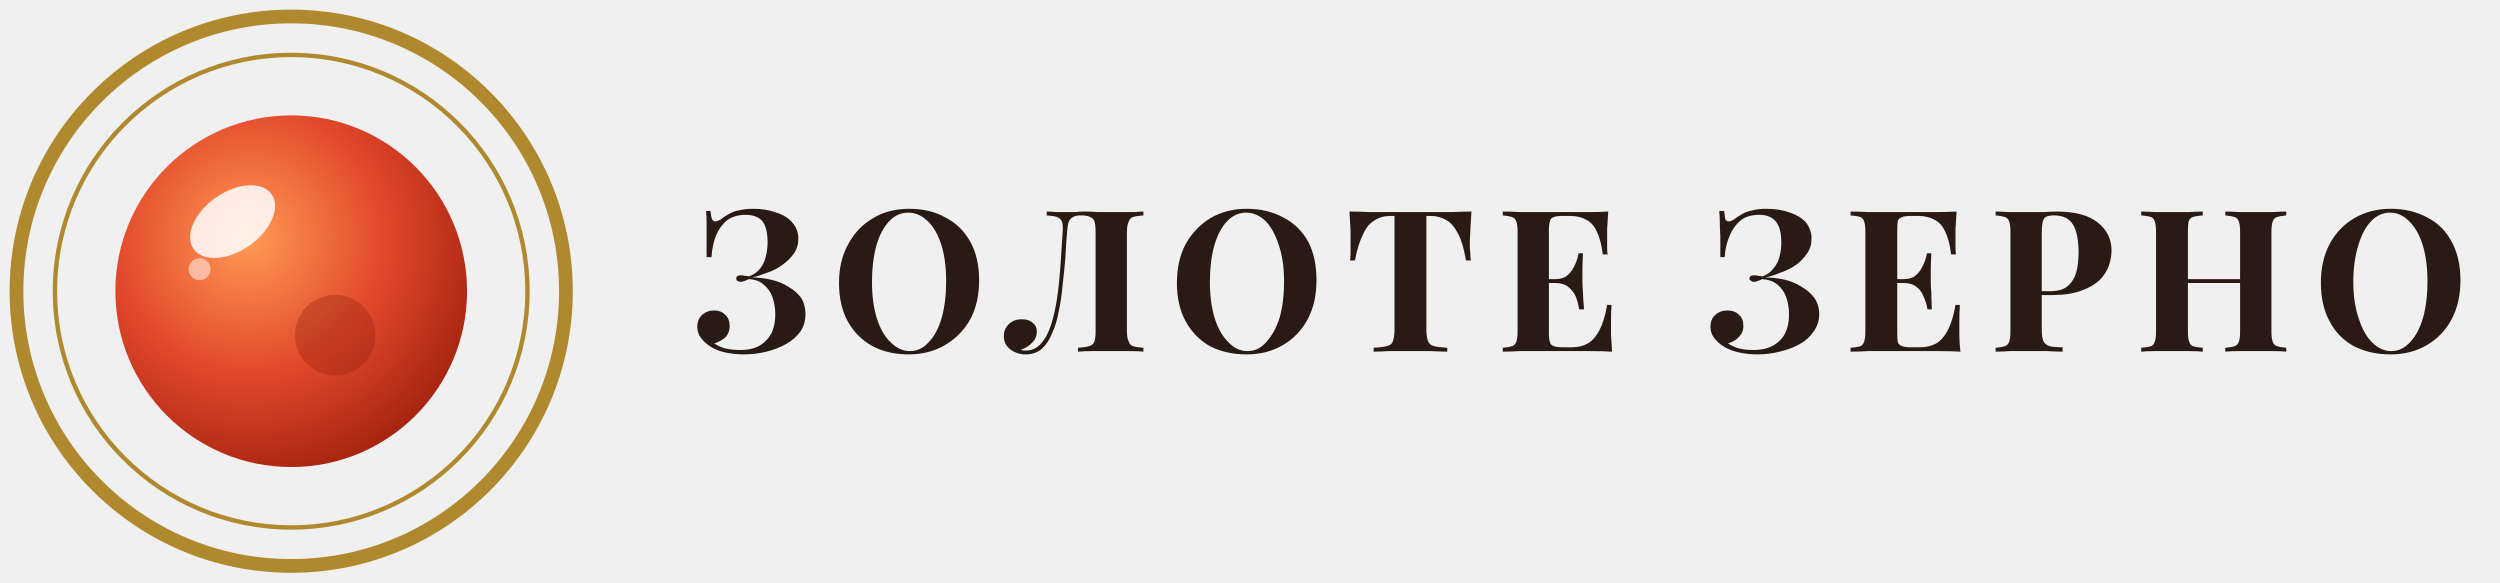
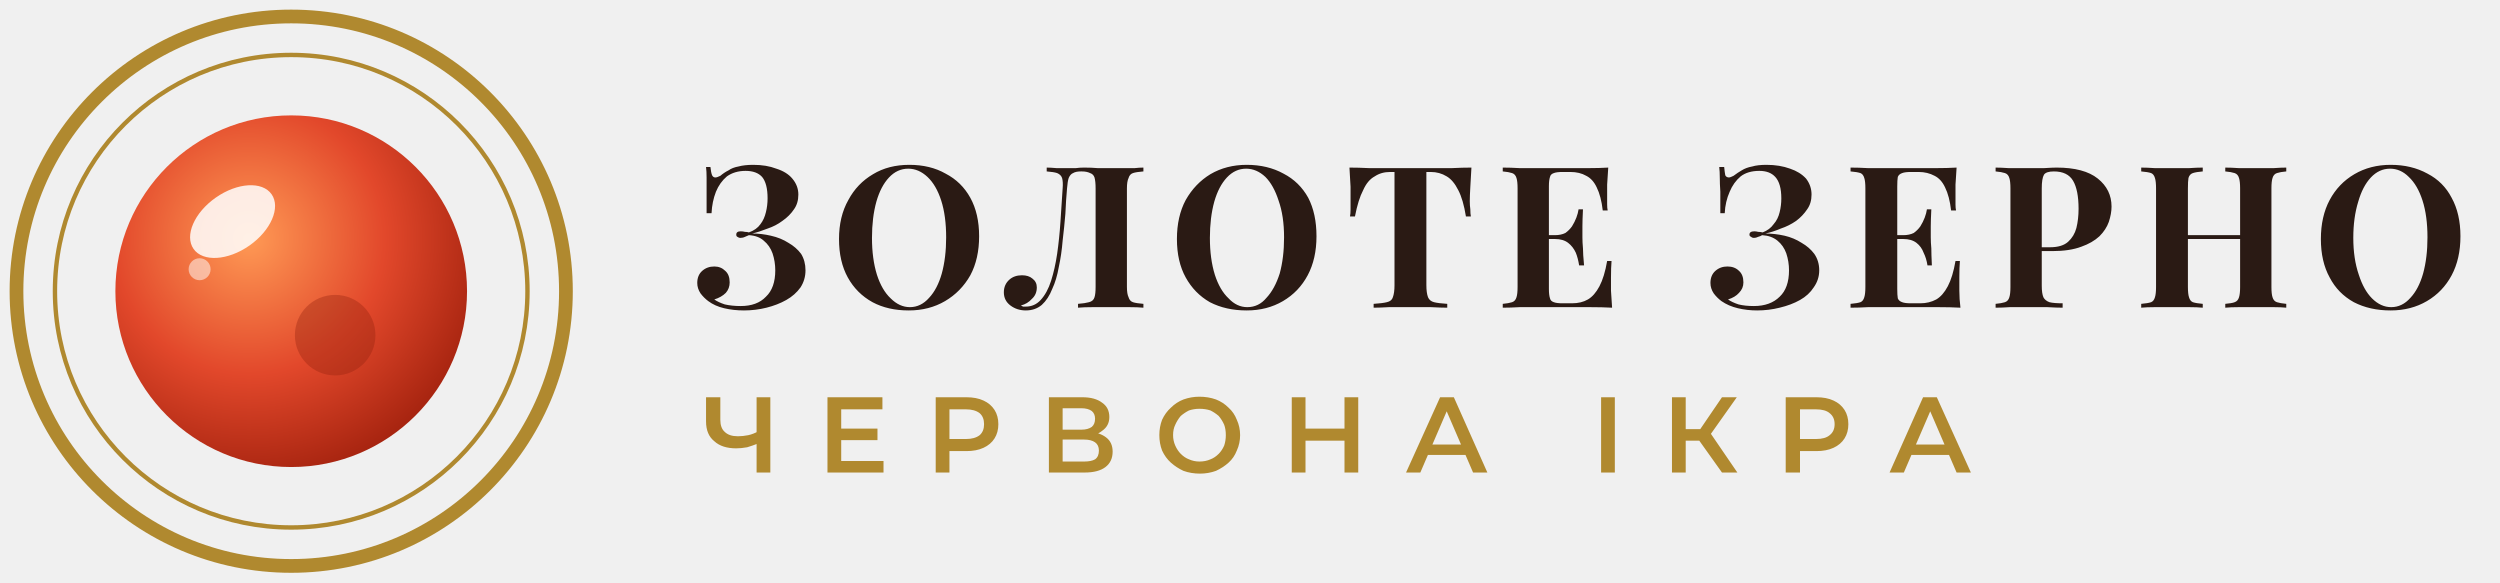
<svg xmlns="http://www.w3.org/2000/svg" viewBox="2 2 455 106" width="455" height="106">
  <defs>
    <radialGradient id="zg" cx="38%" cy="35%" r="70%">
      <stop offset="0" stop-color="#ff9a55" />
      <stop offset=".55" stop-color="#e2482b" />
      <stop offset="1" stop-color="#a5230f" />
    </radialGradient>
  </defs>
  <circle cx="55" cy="55" r="50" fill="none" stroke="#b0892f" stroke-width="2.5" />
  <circle cx="55" cy="55" r="43" fill="none" stroke="#b0892f" stroke-width=".8" />
  <circle cx="55" cy="55" r="32" fill="url(#zg)" />
  <circle cx="63.00" cy="63.00" r="7.33" fill="#8f1f0c" opacity=".35" />
  <ellipse cx="44.33" cy="42.33" rx="8.67" ry="5.33" fill="#fff" opacity=".85" transform="rotate(-35 44.33 42.33)" />
  <circle cx="38.33" cy="51.00" r="2.00" fill="#fff" opacity=".5" />
-   <path d="M139.1 40Q141.5 40 143.3 40.7Q145.2 41.3 146.2 42.5Q147.3 43.8 147.3 45.4Q147.3 47 146.5 48.1Q145.7 49.3 144.4 50.2Q143.2 51.1 141.7 51.6Q140.2 52.2 138.9 52.5Q140.6 52.5 142.3 52.9Q144.1 53.3 145.5 54.2Q146.9 55 147.8 56.2Q148.6 57.5 148.6 59.2Q148.6 60.9 147.7 62.3Q146.7 63.7 145.1 64.6Q143.5 65.5 141.5 66Q139.5 66.5 137.4 66.5Q135.5 66.5 133.8 66.1Q132.1 65.7 130.9 64.8Q130.1 64.2 129.5 63.4Q128.9 62.5 128.9 61.5Q128.9 60.1 129.8 59.3Q130.7 58.5 132 58.5Q133.2 58.5 134 59.3Q134.8 60 134.8 61.4Q134.8 62.5 134.1 63.3Q133.3 64.1 132 64.5Q132.7 65 133.9 65.4Q135.2 65.7 136.8 65.7Q139.8 65.7 141.4 64Q143.1 62.4 143.1 59.2Q143.1 57.6 142.6 56.1Q142.1 54.7 141 53.8Q140 52.9 138.3 52.8Q137.9 53 137.6 53.1Q137.2 53.3 136.7 53.3Q136.5 53.3 136.2 53.1Q136 53 136 52.7Q136 52.1 136.8 52.1Q137.2 52.1 137.6 52.2Q138 52.2 138.3 52.3Q139.7 51.8 140.4 50.8Q141.1 49.9 141.4 48.6Q141.7 47.4 141.7 46.1Q141.7 43.4 140.7 42.2Q139.7 41.1 137.7 41.1Q135.7 41.1 134.3 42.1Q133 43.2 132.3 44.9Q131.6 46.7 131.5 48.8H130.6Q130.6 46.5 130.6 44.9Q130.6 43.4 130.6 42.3Q130.6 41.2 130.5 40.4H131.3Q131.4 41.4 131.6 41.9Q131.8 42.3 132.2 42.3Q132.5 42.3 133.1 42Q133.8 41.4 134.6 41Q135.3 40.5 136.4 40.3Q137.5 40 139.1 40ZM167.5 40Q171.3 40 174.1 41.6Q177 43.1 178.6 46Q180.2 48.9 180.2 53Q180.2 57.1 178.6 60.1Q176.9 63.1 174 64.8Q171.1 66.5 167.4 66.5Q163.6 66.5 160.8 65Q157.9 63.4 156.3 60.5Q154.7 57.6 154.7 53.5Q154.7 49.4 156.4 46.4Q158 43.4 160.9 41.7Q163.7 40 167.5 40ZM167.3 40.7Q165.3 40.7 163.8 42.3Q162.3 43.9 161.5 46.7Q160.7 49.6 160.7 53.3Q160.7 57.1 161.6 60Q162.5 62.8 164.1 64.3Q165.7 65.9 167.6 65.9Q169.6 65.9 171.1 64.2Q172.6 62.6 173.4 59.8Q174.2 56.9 174.2 53.2Q174.2 49.3 173.3 46.5Q172.4 43.7 170.8 42.2Q169.2 40.7 167.3 40.7ZM210.1 40.5V41.2Q208.8 41.3 208.2 41.5Q207.6 41.7 207.4 42.4Q207.1 43 207.1 44.3V62.2Q207.1 63.5 207.4 64.1Q207.6 64.8 208.2 65Q208.8 65.2 210.1 65.3V66Q209.1 65.9 207.5 65.9Q206 65.9 204.2 65.9Q202.5 65.9 200.9 65.9Q199.3 65.9 198.2 66V65.3Q199.5 65.2 200.2 65Q201 64.8 201.2 64.1Q201.4 63.5 201.4 62.2V44.3Q201.4 43 201.2 42.3Q201 41.7 200.4 41.5Q199.8 41.2 198.9 41.2H198.7Q197.8 41.2 197.3 41.5Q196.8 41.7 196.5 42.4Q196.3 43 196.2 44.3Q196 46.5 195.9 48.9Q195.7 51.3 195.4 53.8Q195.2 56.3 194.7 58.6Q194.3 60.9 193.5 62.6Q192.8 64.4 191.6 65.5Q190.4 66.5 188.7 66.5Q187.1 66.5 185.9 65.6Q184.7 64.7 184.7 63.2Q184.7 61.8 185.7 60.9Q186.6 60.1 188 60.1Q189.2 60.1 189.9 60.7Q190.7 61.3 190.7 62.3Q190.7 63.6 189.8 64.4Q189 65.3 187.8 65.6Q188 65.7 188.2 65.8Q188.4 65.8 188.7 65.8Q190.3 65.8 191.4 64.6Q192.6 63.3 193.3 61.1Q194 58.9 194.4 56.2Q194.8 53.4 195 50.4Q195.2 47.3 195.4 44.3Q195.5 43.1 195.3 42.4Q195.1 41.8 194.4 41.5Q193.8 41.3 192.5 41.2V40.5Q193.2 40.5 194.3 40.6Q195.3 40.6 196.2 40.6Q197 40.6 197.8 40.6Q198.5 40.5 199.3 40.5Q200.7 40.5 201.8 40.6Q202.9 40.6 204.5 40.6Q205.4 40.6 206.4 40.6Q207.5 40.6 208.5 40.6Q209.4 40.5 210.1 40.5ZM228.9 40Q232.7 40 235.6 41.6Q238.5 43.1 240.1 46Q241.6 48.9 241.6 53Q241.6 57.1 240 60.1Q238.4 63.1 235.5 64.8Q232.6 66.5 228.9 66.5Q225.1 66.5 222.2 65Q219.4 63.4 217.8 60.5Q216.2 57.6 216.2 53.5Q216.2 49.4 217.8 46.4Q219.5 43.4 222.3 41.7Q225.2 40 228.9 40ZM228.8 40.7Q226.8 40.7 225.3 42.3Q223.8 43.9 223 46.7Q222.2 49.6 222.2 53.3Q222.2 57.1 223.1 60Q224 62.8 225.6 64.3Q227.1 65.9 229 65.9Q231.1 65.9 232.5 64.2Q234 62.6 234.9 59.8Q235.7 56.9 235.7 53.2Q235.7 49.3 234.7 46.5Q233.8 43.7 232.3 42.2Q230.7 40.7 228.8 40.7ZM269.8 40.5Q269.7 42.3 269.6 44Q269.5 45.7 269.5 46.6Q269.5 47.4 269.6 48.1Q269.6 48.9 269.7 49.4H268.8Q268.3 46.3 267.4 44.6Q266.5 42.8 265.3 42.1Q264 41.3 262.4 41.3H261.6V61.9Q261.6 63.3 261.9 64.1Q262.2 64.8 263 65Q263.8 65.2 265.4 65.3V66Q264.3 66 262.4 65.9Q260.6 65.9 258.6 65.9Q256.6 65.9 254.8 65.9Q253.1 66 252 66V65.3Q253.6 65.2 254.4 65Q255.3 64.8 255.5 64.1Q255.8 63.3 255.8 61.9V41.3H255Q253.4 41.3 252.2 42.1Q250.9 42.8 250.1 44.6Q249.2 46.3 248.6 49.4H247.7Q247.8 48.9 247.8 48.1Q247.8 47.4 247.8 46.6Q247.8 45.7 247.8 44Q247.7 42.3 247.6 40.5Q249.2 40.5 251.2 40.6Q253.2 40.6 255.1 40.6Q257.1 40.6 258.7 40.6Q260.3 40.6 262.3 40.6Q264.3 40.6 266.2 40.6Q268.2 40.5 269.8 40.5ZM294.7 40.5Q294.6 42.1 294.5 43.6Q294.5 45 294.5 45.8Q294.5 46.6 294.5 47.2Q294.5 47.9 294.6 48.3H293.7Q293.4 45.7 292.6 44.1Q291.9 42.6 290.7 42Q289.5 41.3 287.8 41.3H286.4Q285.3 41.3 284.8 41.5Q284.2 41.7 284.1 42.2Q283.9 42.8 283.9 43.9V62.6Q283.9 63.7 284.1 64.3Q284.2 64.8 284.8 65Q285.3 65.2 286.4 65.2H288.1Q289.8 65.2 291 64.5Q292.2 63.8 293.1 62.1Q294 60.4 294.5 57.5H295.3Q295.2 58.7 295.2 60.5Q295.2 61.4 295.2 62.9Q295.3 64.4 295.4 66Q293.6 65.9 291.3 65.9Q289 65.9 287.2 65.9Q286.3 65.9 284.9 65.9Q283.5 65.9 281.9 65.9Q280.2 65.9 278.6 65.9Q276.9 66 275.5 66V65.3Q276.6 65.2 277.2 65Q277.8 64.8 278 64.1Q278.2 63.5 278.2 62.2V44.3Q278.2 43 278 42.4Q277.8 41.7 277.2 41.5Q276.6 41.3 275.5 41.2V40.5Q276.9 40.5 278.6 40.6Q280.2 40.6 281.9 40.6Q283.5 40.6 284.9 40.6Q286.3 40.6 287.2 40.6Q288.9 40.6 291 40.6Q293.1 40.6 294.7 40.5ZM289.1 52.8Q289.1 52.8 289.1 53.2Q289.1 53.5 289.1 53.5H282.8Q282.8 53.5 282.8 53.2Q282.8 52.8 282.8 52.8ZM290.1 48.1Q290 50.1 290 51.2Q290 52.3 290 53.2Q290 54.1 290.1 55.2Q290.1 56.2 290.3 58.3H289.4Q289.2 57 288.8 56Q288.3 54.9 287.4 54.2Q286.5 53.5 285 53.5V52.8Q286.1 52.8 286.9 52.4Q287.6 51.9 288.1 51.2Q288.6 50.4 288.9 49.6Q289.2 48.8 289.3 48.1ZM323.5 40Q325.9 40 327.8 40.7Q329.6 41.3 330.7 42.5Q331.7 43.8 331.7 45.4Q331.7 47 330.9 48.1Q330.1 49.3 328.9 50.2Q327.6 51.1 326.1 51.6Q324.7 52.2 323.3 52.5Q325 52.5 326.8 52.9Q328.5 53.3 329.9 54.2Q331.3 55 332.2 56.2Q333.1 57.5 333.1 59.2Q333.1 60.9 332.1 62.3Q331.2 63.7 329.6 64.6Q328 65.5 325.9 66Q323.9 66.5 321.8 66.5Q320 66.5 318.3 66.1Q316.6 65.7 315.3 64.8Q314.5 64.2 313.9 63.4Q313.3 62.5 313.3 61.5Q313.3 60.1 314.2 59.3Q315.1 58.5 316.4 58.5Q317.7 58.5 318.5 59.3Q319.3 60 319.3 61.4Q319.3 62.5 318.5 63.3Q317.8 64.1 316.5 64.5Q317.2 65 318.4 65.4Q319.6 65.7 321.2 65.7Q324.2 65.7 325.9 64Q327.6 62.4 327.6 59.2Q327.6 57.6 327.1 56.1Q326.6 54.7 325.5 53.8Q324.4 52.9 322.7 52.8Q322.4 53 322 53.1Q321.6 53.3 321.2 53.3Q320.9 53.3 320.7 53.1Q320.4 53 320.4 52.7Q320.4 52.1 321.3 52.1Q321.6 52.1 322 52.2Q322.4 52.2 322.8 52.3Q324.1 51.8 324.8 50.8Q325.6 49.9 325.9 48.6Q326.2 47.4 326.2 46.1Q326.2 43.4 325.1 42.2Q324.1 41.1 322.2 41.1Q320.1 41.1 318.8 42.1Q317.5 43.2 316.8 44.9Q316 46.7 315.9 48.8H315.1Q315.1 46.5 315.1 44.9Q315 43.4 315 42.3Q315 41.2 314.9 40.4H315.8Q315.9 41.4 316 41.9Q316.2 42.3 316.7 42.3Q316.9 42.3 317.5 42Q318.3 41.4 319 41Q319.8 40.5 320.9 40.3Q321.9 40 323.5 40ZM358.1 40.5Q358 42.1 357.9 43.6Q357.9 45 357.9 45.8Q357.9 46.6 357.9 47.2Q357.9 47.9 358 48.3H357.1Q356.8 45.7 356 44.1Q355.3 42.6 354.1 42Q352.8 41.3 351.2 41.3H349.8Q348.7 41.3 348.2 41.5Q347.6 41.7 347.4 42.2Q347.3 42.8 347.3 43.9V62.6Q347.3 63.7 347.4 64.3Q347.6 64.8 348.2 65Q348.7 65.2 349.8 65.2H351.5Q353.1 65.2 354.4 64.5Q355.6 63.8 356.5 62.1Q357.4 60.4 357.9 57.5H358.7Q358.6 58.7 358.6 60.5Q358.6 61.4 358.6 62.9Q358.6 64.4 358.8 66Q357 65.9 354.7 65.9Q352.4 65.9 350.6 65.9Q349.7 65.9 348.3 65.9Q346.9 65.9 345.3 65.9Q343.6 65.9 342 65.9Q340.3 66 338.8 66V65.3Q340 65.2 340.6 65Q341.1 64.8 341.3 64.1Q341.5 63.5 341.5 62.2V44.3Q341.5 43 341.3 42.4Q341.1 41.7 340.6 41.5Q340 41.3 338.8 41.2V40.5Q340.3 40.5 342 40.6Q343.6 40.6 345.3 40.6Q346.9 40.6 348.3 40.6Q349.7 40.6 350.6 40.6Q352.2 40.6 354.3 40.6Q356.4 40.6 358.1 40.5ZM352.5 52.8Q352.5 52.8 352.5 53.2Q352.5 53.5 352.5 53.5H346.2Q346.2 53.5 346.2 53.2Q346.2 52.8 346.2 52.8ZM353.5 48.1Q353.4 50.1 353.4 51.2Q353.4 52.3 353.4 53.2Q353.4 54.1 353.5 55.2Q353.5 56.2 353.6 58.3H352.8Q352.6 57 352.1 56Q351.7 54.9 350.8 54.2Q349.9 53.5 348.4 53.5V52.8Q349.5 52.8 350.3 52.4Q351 51.9 351.5 51.2Q352 50.4 352.3 49.6Q352.6 48.8 352.7 48.1ZM365.2 40.5Q366.1 40.5 367.6 40.6Q369.1 40.6 370.6 40.6Q372.4 40.6 374 40.6Q375.6 40.5 376.3 40.5Q381.3 40.5 383.8 42.5Q386.3 44.5 386.3 47.6Q386.3 48.9 385.8 50.4Q385.3 51.8 384.1 53Q382.8 54.2 380.8 54.9Q378.7 55.7 375.5 55.7H371.8V55H375.1Q377.3 55 378.4 54Q379.5 53 379.9 51.5Q380.3 49.9 380.3 48Q380.3 44.6 379.3 42.9Q378.3 41.2 375.8 41.2Q374.4 41.2 374 41.8Q373.6 42.5 373.6 44.3V62Q373.6 63.4 373.9 64.1Q374.2 64.7 375 65Q375.8 65.2 377.4 65.2V66Q376.3 66 374.6 65.9Q372.8 65.9 370.9 65.9Q369.3 65.9 367.8 65.9Q366.4 66 365.2 66V65.3Q366.3 65.2 366.9 65Q367.5 64.8 367.7 64.1Q367.9 63.5 367.9 62.2V44.3Q367.9 43 367.7 42.4Q367.5 41.7 366.9 41.5Q366.3 41.3 365.2 41.2ZM407 66V65.3Q408.2 65.2 408.7 65Q409.3 64.8 409.5 64.1Q409.7 63.5 409.7 62.2V44.3Q409.7 43 409.5 42.4Q409.3 41.7 408.7 41.5Q408.1 41.3 407 41.2V40.5Q408 40.5 409.5 40.6Q411.1 40.6 412.7 40.6Q414.3 40.6 415.8 40.6Q417.2 40.5 418.1 40.5V41.2Q417 41.3 416.4 41.5Q415.8 41.7 415.6 42.4Q415.4 43 415.4 44.3V62.2Q415.4 63.5 415.6 64.1Q415.8 64.8 416.4 65Q417 65.2 418.1 65.3V66Q417.2 65.9 415.8 65.9Q414.3 65.9 412.7 65.9Q411.1 65.9 409.5 65.9Q408 65.9 407 66ZM391.7 66V65.3Q392.9 65.2 393.5 65Q394 64.8 394.2 64.1Q394.4 63.5 394.4 62.2V44.3Q394.4 43 394.2 42.4Q394 41.7 393.5 41.5Q392.9 41.3 391.7 41.2V40.5Q392.7 40.5 394.2 40.6Q395.7 40.6 397.4 40.6Q398.9 40.6 400.4 40.6Q401.9 40.5 402.9 40.5V41.2Q401.7 41.3 401.1 41.5Q400.5 41.7 400.3 42.4Q400.2 43 400.2 44.3V62.2Q400.2 63.5 400.4 64.1Q400.6 64.8 401.1 65Q401.7 65.2 402.9 65.3V66Q401.9 65.9 400.4 65.9Q398.9 65.9 397.4 65.9Q395.7 65.9 394.2 65.9Q392.7 65.9 391.7 66ZM397.8 53.5V52.8H412V53.5ZM437.1 40Q440.9 40 443.8 41.6Q446.7 43.1 448.2 46Q449.8 48.9 449.8 53Q449.8 57.1 448.2 60.1Q446.6 63.1 443.7 64.8Q440.8 66.5 437.1 66.5Q433.3 66.5 430.4 65Q427.5 63.4 426 60.5Q424.4 57.6 424.4 53.5Q424.4 49.4 426 46.4Q427.6 43.4 430.5 41.7Q433.4 40 437.1 40ZM437 40.7Q435 40.7 433.5 42.3Q432 43.9 431.2 46.7Q430.3 49.6 430.3 53.3Q430.3 57.1 431.3 60Q432.2 62.8 433.7 64.3Q435.3 65.9 437.2 65.9Q439.2 65.9 440.7 64.2Q442.2 62.6 443 59.8Q443.8 56.9 443.8 53.2Q443.8 49.3 442.9 46.5Q442 43.7 440.4 42.2Q438.9 40.7 437 40.7Z" fill="#2a1a14" />
+   <path d="M139.1 32Q141.5 32 143.3 32.7Q145.2 33.3 146.2 34.5Q147.3 35.8 147.3 37.4Q147.3 39 146.5 40.1Q145.7 41.3 144.4 42.2Q143.2 43.1 141.7 43.6Q140.2 44.2 138.9 44.5Q140.6 44.5 142.3 44.9Q144.1 45.3 145.5 46.2Q146.9 47 147.8 48.2Q148.6 49.5 148.6 51.2Q148.6 52.9 147.7 54.3Q146.7 55.7 145.1 56.6Q143.5 57.5 141.5 58Q139.5 58.5 137.4 58.5Q135.5 58.5 133.8 58.1Q132.1 57.7 130.9 56.8Q130.1 56.2 129.5 55.4Q128.9 54.5 128.9 53.5Q128.9 52.1 129.8 51.3Q130.7 50.5 132 50.5Q133.2 50.5 134 51.3Q134.8 52 134.8 53.4Q134.8 54.5 134.1 55.3Q133.3 56.1 132 56.5Q132.7 57 133.9 57.4Q135.2 57.7 136.8 57.7Q139.8 57.7 141.4 56Q143.1 54.4 143.1 51.2Q143.1 49.6 142.6 48.1Q142.1 46.7 141 45.8Q140 44.9 138.3 44.8Q137.9 45 137.6 45.1Q137.2 45.3 136.7 45.3Q136.5 45.3 136.2 45.1Q136 45 136 44.7Q136 44.1 136.8 44.1Q137.2 44.1 137.6 44.2Q138 44.2 138.3 44.3Q139.7 43.8 140.4 42.8Q141.1 41.9 141.4 40.6Q141.7 39.4 141.7 38.1Q141.7 35.4 140.7 34.2Q139.7 33.1 137.7 33.1Q135.7 33.1 134.3 34.1Q133 35.2 132.3 36.9Q131.6 38.7 131.5 40.8H130.6Q130.6 38.5 130.6 36.9Q130.6 35.4 130.6 34.3Q130.6 33.2 130.5 32.4H131.3Q131.4 33.4 131.6 33.9Q131.8 34.3 132.2 34.3Q132.5 34.3 133.1 34Q133.8 33.4 134.6 33Q135.3 32.5 136.4 32.3Q137.5 32 139.1 32ZM167.5 32Q171.3 32 174.1 33.6Q177 35.1 178.6 38Q180.2 40.9 180.2 45Q180.2 49.1 178.6 52.1Q176.9 55.1 174 56.8Q171.1 58.5 167.4 58.5Q163.6 58.5 160.8 57Q157.9 55.4 156.3 52.5Q154.7 49.6 154.7 45.5Q154.7 41.4 156.4 38.4Q158 35.4 160.9 33.7Q163.7 32 167.5 32ZM167.3 32.7Q165.3 32.7 163.8 34.3Q162.3 35.9 161.5 38.7Q160.7 41.6 160.7 45.3Q160.7 49.1 161.6 52Q162.5 54.8 164.1 56.3Q165.7 57.9 167.6 57.9Q169.6 57.9 171.1 56.2Q172.6 54.6 173.4 51.8Q174.2 48.9 174.2 45.2Q174.2 41.3 173.3 38.5Q172.4 35.7 170.8 34.2Q169.2 32.7 167.3 32.7ZM210.1 32.5V33.2Q208.8 33.3 208.2 33.5Q207.6 33.7 207.4 34.4Q207.1 35 207.1 36.3V54.2Q207.1 55.5 207.4 56.1Q207.6 56.8 208.2 57Q208.8 57.2 210.1 57.3V58Q209.1 57.9 207.5 57.9Q206 57.9 204.2 57.9Q202.5 57.9 200.9 57.9Q199.3 57.9 198.2 58V57.3Q199.5 57.2 200.2 57Q201 56.8 201.2 56.1Q201.4 55.5 201.4 54.2V36.3Q201.4 35 201.2 34.3Q201 33.7 200.4 33.5Q199.8 33.2 198.9 33.2H198.7Q197.8 33.2 197.3 33.5Q196.8 33.7 196.5 34.4Q196.3 35 196.2 36.3Q196 38.5 195.9 40.9Q195.7 43.3 195.4 45.8Q195.2 48.3 194.7 50.6Q194.3 52.9 193.5 54.6Q192.8 56.4 191.6 57.5Q190.4 58.5 188.7 58.5Q187.1 58.5 185.9 57.6Q184.7 56.7 184.7 55.2Q184.7 53.8 185.7 52.9Q186.6 52.1 188 52.1Q189.2 52.1 189.9 52.7Q190.7 53.3 190.7 54.3Q190.7 55.6 189.8 56.4Q189 57.3 187.8 57.6Q188 57.7 188.2 57.8Q188.4 57.8 188.7 57.8Q190.3 57.8 191.4 56.6Q192.6 55.3 193.3 53.1Q194 50.9 194.4 48.2Q194.8 45.4 195 42.4Q195.2 39.3 195.4 36.3Q195.5 35.1 195.3 34.4Q195.1 33.8 194.4 33.5Q193.8 33.3 192.5 33.2V32.5Q193.2 32.5 194.3 32.6Q195.3 32.6 196.2 32.6Q197 32.6 197.8 32.6Q198.5 32.5 199.3 32.5Q200.7 32.5 201.8 32.6Q202.9 32.6 204.5 32.6Q205.4 32.6 206.4 32.6Q207.5 32.6 208.5 32.6Q209.4 32.5 210.1 32.5ZM228.9 32Q232.7 32 235.6 33.6Q238.5 35.1 240.1 38Q241.6 40.9 241.6 45Q241.6 49.1 240 52.1Q238.4 55.1 235.5 56.8Q232.6 58.5 228.9 58.5Q225.1 58.5 222.2 57Q219.4 55.4 217.8 52.5Q216.2 49.6 216.2 45.5Q216.2 41.4 217.8 38.4Q219.5 35.4 222.3 33.7Q225.2 32 228.9 32ZM228.8 32.7Q226.8 32.7 225.3 34.3Q223.8 35.9 223 38.7Q222.2 41.6 222.2 45.3Q222.2 49.1 223.1 52Q224 54.8 225.6 56.3Q227.1 57.9 229 57.9Q231.1 57.9 232.5 56.2Q234 54.6 234.9 51.8Q235.7 48.9 235.7 45.2Q235.7 41.3 234.7 38.5Q233.8 35.7 232.3 34.2Q230.7 32.7 228.8 32.7ZM269.8 32.5Q269.7 34.3 269.6 36Q269.5 37.7 269.5 38.6Q269.5 39.4 269.6 40.1Q269.6 40.9 269.7 41.4H268.8Q268.3 38.3 267.4 36.6Q266.5 34.8 265.3 34.1Q264 33.3 262.4 33.3H261.6V53.9Q261.6 55.3 261.9 56.1Q262.2 56.8 263 57Q263.8 57.2 265.4 57.3V58Q264.3 58 262.4 57.9Q260.6 57.9 258.6 57.9Q256.6 57.9 254.8 57.9Q253.1 58 252 58V57.3Q253.6 57.2 254.4 57Q255.3 56.8 255.5 56.1Q255.8 55.3 255.8 53.9V33.3H255Q253.4 33.3 252.2 34.1Q250.9 34.8 250.1 36.6Q249.2 38.3 248.6 41.4H247.7Q247.8 40.9 247.8 40.1Q247.8 39.4 247.8 38.6Q247.8 37.7 247.8 36Q247.7 34.3 247.6 32.5Q249.2 32.5 251.2 32.6Q253.2 32.6 255.1 32.6Q257.1 32.6 258.7 32.6Q260.3 32.6 262.3 32.6Q264.3 32.6 266.2 32.6Q268.2 32.5 269.8 32.5ZM294.7 32.5Q294.6 34.1 294.5 35.6Q294.5 37 294.5 37.8Q294.5 38.6 294.5 39.2Q294.5 39.9 294.6 40.3H293.7Q293.4 37.7 292.6 36.1Q291.9 34.6 290.7 34Q289.5 33.3 287.8 33.3H286.4Q285.3 33.3 284.8 33.5Q284.2 33.7 284.1 34.2Q283.9 34.8 283.9 35.9V54.6Q283.9 55.7 284.1 56.3Q284.2 56.8 284.8 57Q285.3 57.2 286.4 57.2H288.1Q289.8 57.2 291 56.5Q292.2 55.8 293.1 54.1Q294 52.4 294.5 49.5H295.3Q295.2 50.7 295.2 52.5Q295.2 53.4 295.2 54.9Q295.3 56.4 295.4 58Q293.6 57.9 291.3 57.9Q289 57.9 287.2 57.9Q286.3 57.9 284.9 57.9Q283.5 57.9 281.9 57.9Q280.2 57.9 278.6 57.9Q276.9 58 275.5 58V57.3Q276.6 57.2 277.2 57Q277.8 56.8 278 56.1Q278.2 55.5 278.2 54.2V36.3Q278.2 35 278 34.4Q277.8 33.7 277.2 33.5Q276.6 33.3 275.5 33.2V32.5Q276.9 32.5 278.6 32.6Q280.2 32.6 281.9 32.6Q283.5 32.6 284.9 32.6Q286.3 32.6 287.2 32.6Q288.9 32.6 291 32.6Q293.1 32.6 294.7 32.5ZM289.1 44.8Q289.1 44.8 289.1 45.2Q289.1 45.5 289.1 45.5H282.8Q282.8 45.5 282.8 45.2Q282.8 44.8 282.8 44.8ZM290.1 40.1Q290 42.1 290 43.2Q290 44.3 290 45.2Q290 46.1 290.1 47.2Q290.1 48.2 290.3 50.3H289.4Q289.2 49 288.8 48Q288.3 46.9 287.4 46.2Q286.5 45.5 285 45.5V44.8Q286.1 44.8 286.9 44.4Q287.6 43.9 288.1 43.2Q288.6 42.4 288.9 41.6Q289.2 40.8 289.3 40.1ZM323.5 32Q325.9 32 327.8 32.7Q329.6 33.3 330.7 34.5Q331.7 35.8 331.7 37.4Q331.7 39 330.9 40.1Q330.1 41.3 328.9 42.2Q327.6 43.1 326.1 43.6Q324.7 44.2 323.3 44.5Q325 44.5 326.8 44.9Q328.5 45.3 329.9 46.2Q331.3 47 332.2 48.2Q333.1 49.5 333.1 51.2Q333.1 52.9 332.1 54.3Q331.2 55.7 329.6 56.6Q328 57.5 325.9 58Q323.9 58.5 321.8 58.5Q320 58.5 318.3 58.1Q316.6 57.7 315.3 56.8Q314.5 56.2 313.9 55.4Q313.3 54.5 313.3 53.5Q313.3 52.1 314.2 51.3Q315.1 50.5 316.4 50.5Q317.7 50.5 318.5 51.3Q319.3 52 319.3 53.4Q319.3 54.5 318.5 55.3Q317.8 56.1 316.5 56.5Q317.2 57 318.4 57.4Q319.6 57.7 321.2 57.7Q324.2 57.7 325.9 56Q327.6 54.4 327.6 51.2Q327.6 49.6 327.1 48.1Q326.6 46.7 325.5 45.8Q324.4 44.9 322.7 44.8Q322.4 45 322 45.1Q321.6 45.3 321.2 45.3Q320.9 45.3 320.7 45.1Q320.4 45 320.4 44.7Q320.4 44.1 321.3 44.1Q321.6 44.1 322 44.2Q322.4 44.2 322.8 44.3Q324.1 43.8 324.8 42.8Q325.6 41.9 325.9 40.6Q326.2 39.4 326.2 38.1Q326.2 35.4 325.1 34.2Q324.1 33.1 322.2 33.1Q320.1 33.1 318.8 34.1Q317.5 35.2 316.8 36.9Q316 38.7 315.9 40.8H315.1Q315.1 38.5 315.1 36.9Q315 35.4 315 34.3Q315 33.2 314.9 32.4H315.8Q315.9 33.4 316 33.9Q316.2 34.3 316.7 34.3Q316.9 34.3 317.5 34Q318.3 33.4 319 33Q319.8 32.5 320.9 32.3Q321.9 32 323.5 32ZM358.1 32.5Q358 34.1 357.9 35.6Q357.9 37 357.9 37.8Q357.9 38.6 357.9 39.2Q357.9 39.9 358 40.3H357.1Q356.8 37.7 356 36.1Q355.3 34.6 354.1 34Q352.8 33.3 351.2 33.3H349.8Q348.7 33.3 348.2 33.5Q347.6 33.7 347.4 34.2Q347.3 34.8 347.3 35.9V54.6Q347.3 55.7 347.4 56.3Q347.6 56.8 348.2 57Q348.7 57.2 349.8 57.2H351.5Q353.1 57.2 354.4 56.5Q355.6 55.8 356.5 54.1Q357.4 52.4 357.9 49.5H358.7Q358.6 50.7 358.6 52.5Q358.6 53.4 358.6 54.9Q358.6 56.4 358.8 58Q357 57.9 354.7 57.9Q352.4 57.9 350.6 57.9Q349.7 57.9 348.3 57.9Q346.9 57.9 345.3 57.9Q343.6 57.9 342 57.9Q340.3 58 338.8 58V57.3Q340 57.2 340.6 57Q341.1 56.8 341.3 56.1Q341.5 55.5 341.5 54.2V36.3Q341.5 35 341.3 34.4Q341.1 33.7 340.6 33.5Q340 33.3 338.8 33.2V32.5Q340.3 32.5 342 32.6Q343.6 32.6 345.3 32.6Q346.9 32.6 348.3 32.6Q349.7 32.6 350.6 32.6Q352.2 32.6 354.3 32.6Q356.4 32.6 358.1 32.5ZM352.5 44.8Q352.5 44.8 352.5 45.2Q352.5 45.5 352.5 45.5H346.2Q346.2 45.5 346.2 45.2Q346.2 44.8 346.2 44.8ZM353.5 40.1Q353.4 42.1 353.4 43.2Q353.4 44.3 353.4 45.2Q353.4 46.1 353.5 47.2Q353.5 48.2 353.6 50.3H352.8Q352.6 49 352.1 48Q351.7 46.9 350.8 46.2Q349.9 45.5 348.4 45.5V44.8Q349.5 44.8 350.3 44.4Q351 43.9 351.5 43.2Q352 42.4 352.3 41.6Q352.6 40.8 352.7 40.1ZM365.2 32.5Q366.1 32.5 367.6 32.6Q369.1 32.6 370.6 32.6Q372.4 32.6 374 32.6Q375.6 32.5 376.3 32.5Q381.3 32.5 383.8 34.5Q386.3 36.5 386.3 39.6Q386.3 40.9 385.8 42.4Q385.3 43.8 384.1 45Q382.8 46.2 380.8 46.9Q378.7 47.7 375.5 47.7H371.8V47H375.1Q377.3 47 378.4 46Q379.5 45 379.9 43.5Q380.3 41.9 380.3 40Q380.3 36.6 379.3 34.9Q378.3 33.2 375.8 33.2Q374.4 33.2 374 33.8Q373.6 34.5 373.6 36.3V54Q373.6 55.4 373.9 56.1Q374.2 56.7 375 57Q375.8 57.2 377.4 57.2V58Q376.3 58 374.6 57.9Q372.8 57.9 370.9 57.9Q369.3 57.9 367.8 57.9Q366.4 58 365.2 58V57.3Q366.3 57.2 366.9 57Q367.5 56.8 367.7 56.1Q367.9 55.5 367.9 54.2V36.3Q367.9 35 367.7 34.4Q367.5 33.7 366.9 33.5Q366.3 33.3 365.2 33.2ZM407 58V57.3Q408.2 57.2 408.7 57Q409.3 56.8 409.5 56.1Q409.7 55.5 409.7 54.2V36.3Q409.7 35 409.5 34.4Q409.3 33.7 408.7 33.5Q408.1 33.3 407 33.2V32.5Q408 32.5 409.5 32.6Q411.1 32.6 412.7 32.6Q414.3 32.6 415.8 32.6Q417.2 32.5 418.1 32.5V33.2Q417 33.3 416.4 33.5Q415.8 33.7 415.6 34.4Q415.4 35 415.4 36.3V54.2Q415.4 55.5 415.6 56.1Q415.8 56.8 416.4 57Q417 57.2 418.1 57.3V58Q417.2 57.9 415.8 57.9Q414.3 57.9 412.7 57.9Q411.1 57.9 409.5 57.9Q408 57.9 407 58ZM391.7 58V57.3Q392.9 57.2 393.5 57Q394 56.8 394.2 56.1Q394.4 55.5 394.4 54.2V36.3Q394.4 35 394.2 34.4Q394 33.7 393.5 33.5Q392.9 33.3 391.7 33.2V32.5Q392.7 32.5 394.2 32.6Q395.7 32.6 397.4 32.6Q398.9 32.6 400.4 32.6Q401.9 32.5 402.9 32.5V33.2Q401.7 33.3 401.1 33.5Q400.5 33.7 400.3 34.4Q400.2 35 400.2 36.3V54.2Q400.2 55.5 400.4 56.1Q400.6 56.8 401.1 57Q401.7 57.2 402.9 57.3V58Q401.9 57.9 400.4 57.9Q398.9 57.9 397.4 57.9Q395.7 57.9 394.2 57.9Q392.7 57.9 391.7 58ZM397.8 45.5V44.8H412V45.5ZM437.1 32Q440.9 32 443.8 33.6Q446.7 35.1 448.2 38Q449.8 40.9 449.8 45Q449.8 49.1 448.2 52.1Q446.6 55.1 443.7 56.8Q440.8 58.5 437.1 58.5Q433.3 58.5 430.4 57Q427.5 55.4 426 52.5Q424.4 49.6 424.4 45.5Q424.4 41.4 426 38.4Q427.6 35.4 430.5 33.7Q433.4 32 437.1 32ZM437 32.7Q435 32.7 433.5 34.3Q432 35.9 431.2 38.7Q430.3 41.6 430.3 45.3Q430.3 49.1 431.3 52Q432.2 54.8 433.7 56.3Q435.3 57.9 437.2 57.9Q439.2 57.9 440.7 56.2Q442.2 54.6 443 51.8Q443.8 48.9 443.8 45.2Q443.8 41.3 442.9 38.5Q442 35.7 440.4 34.2Q438.9 32.7 437 32.7Z" fill="#2a1a14" />
+   <path d="M136 83.6Q133.4 83.6 132 82.3Q130.5 81.1 130.5 78.7V74.3H133.1V78.4Q133.1 79.9 133.9 80.6Q134.7 81.4 136.3 81.4Q137.2 81.4 138.2 81.2Q139.1 81 140 80.5L140 82.7Q139 83.1 138 83.4Q136.9 83.6 136 83.6ZM139.7 88V74.3H142.2V88ZM152.6 88V74.3H162.6V76.5H155.1V85.9H162.8V88ZM154.9 82.1V80H161.7V82.1ZM172.3 88V74.3H177.9Q179.7 74.3 181 74.9Q182.3 75.5 183 76.6Q183.7 77.7 183.7 79.2Q183.7 80.7 183 81.8Q182.3 82.9 181 83.5Q179.7 84.1 177.9 84.1H173.7L174.8 82.9V88ZM174.8 83.1 173.7 81.9H177.8Q179.4 81.9 180.3 81.2Q181.1 80.5 181.1 79.2Q181.1 77.9 180.3 77.2Q179.4 76.5 177.8 76.5H173.7L174.8 75.2ZM192.9 88V74.3H199Q201.3 74.3 202.6 75.3Q203.9 76.2 203.9 77.9Q203.9 79.5 202.6 80.4Q201.4 81.4 199.4 81.4L199.8 80.6Q202 80.6 203.3 81.6Q204.5 82.5 204.5 84.2Q204.5 86 203.2 87Q201.9 88 199.4 88ZM195.4 86H199.3Q200.6 86 201.3 85.6Q202 85.1 202 84Q202 83 201.3 82.5Q200.6 82 199.3 82H195.4ZM195.4 80.2H198.8Q200 80.2 200.7 79.7Q201.3 79.2 201.3 78.2Q201.3 77.3 200.7 76.8Q200 76.3 198.8 76.3H195.4ZM220.4 88.2Q218.8 88.2 217.4 87.7Q216.1 87.1 215.1 86.2Q214.1 85.3 213.5 84Q213 82.7 213 81.2Q213 79.7 213.5 78.4Q214.1 77.1 215.1 76.2Q216.1 75.2 217.4 74.7Q218.8 74.2 220.3 74.2Q221.9 74.2 223.3 74.7Q224.6 75.2 225.6 76.2Q226.6 77.1 227.1 78.4Q227.7 79.7 227.7 81.2Q227.7 82.7 227.1 84Q226.6 85.3 225.6 86.2Q224.6 87.1 223.3 87.7Q221.9 88.2 220.4 88.2ZM220.3 86Q221.4 86 222.3 85.6Q223.1 85.3 223.8 84.6Q224.4 84 224.8 83.1Q225.1 82.2 225.1 81.2Q225.1 80.1 224.8 79.3Q224.4 78.4 223.8 77.7Q223.1 77.1 222.3 76.7Q221.4 76.4 220.3 76.4Q219.3 76.4 218.4 76.7Q217.6 77.1 216.9 77.7Q216.3 78.4 215.9 79.3Q215.5 80.1 215.5 81.2Q215.5 82.2 215.9 83.1Q216.3 84 216.9 84.6Q217.6 85.3 218.4 85.6Q219.3 86 220.3 86ZM246.7 88V74.3H249.2V88ZM237.1 88V74.3H239.6V88ZM239.4 82.2V80H246.9V82.2ZM257.9 88 264.1 74.3H266.6L272.7 88H270.1L264.8 75.7H265.8L260.5 88ZM260.7 84.8 261.4 82.9H268.8L269.5 84.8ZM293.4 88V74.3H295.9V88ZM315.4 88 310.7 81.4 312.8 80.1 318.2 88ZM306.3 88V74.3H308.8V88ZM308.1 82.2V80.1H312.7V82.2ZM313 81.5 310.7 81.2 315.4 74.3H318.1ZM327 88V74.3H332.6Q334.4 74.3 335.7 74.9Q337 75.5 337.7 76.6Q338.4 77.7 338.4 79.2Q338.4 80.7 337.7 81.8Q337 82.9 335.7 83.5Q334.4 84.1 332.6 84.1H328.4L329.6 82.9V88ZM329.6 83.1 328.4 81.9H332.5Q334.2 81.9 335 81.2Q335.9 80.5 335.9 79.2Q335.9 77.9 335 77.2Q334.2 76.5 332.5 76.5H328.4L329.6 75.2ZM345.9 88 352 74.3H354.5L360.7 88H358.1L352.8 75.7H353.8L348.5 88ZM348.7 84.8 349.4 82.9H356.8L357.5 84.8Z" fill="#b0892f" />
</svg>
